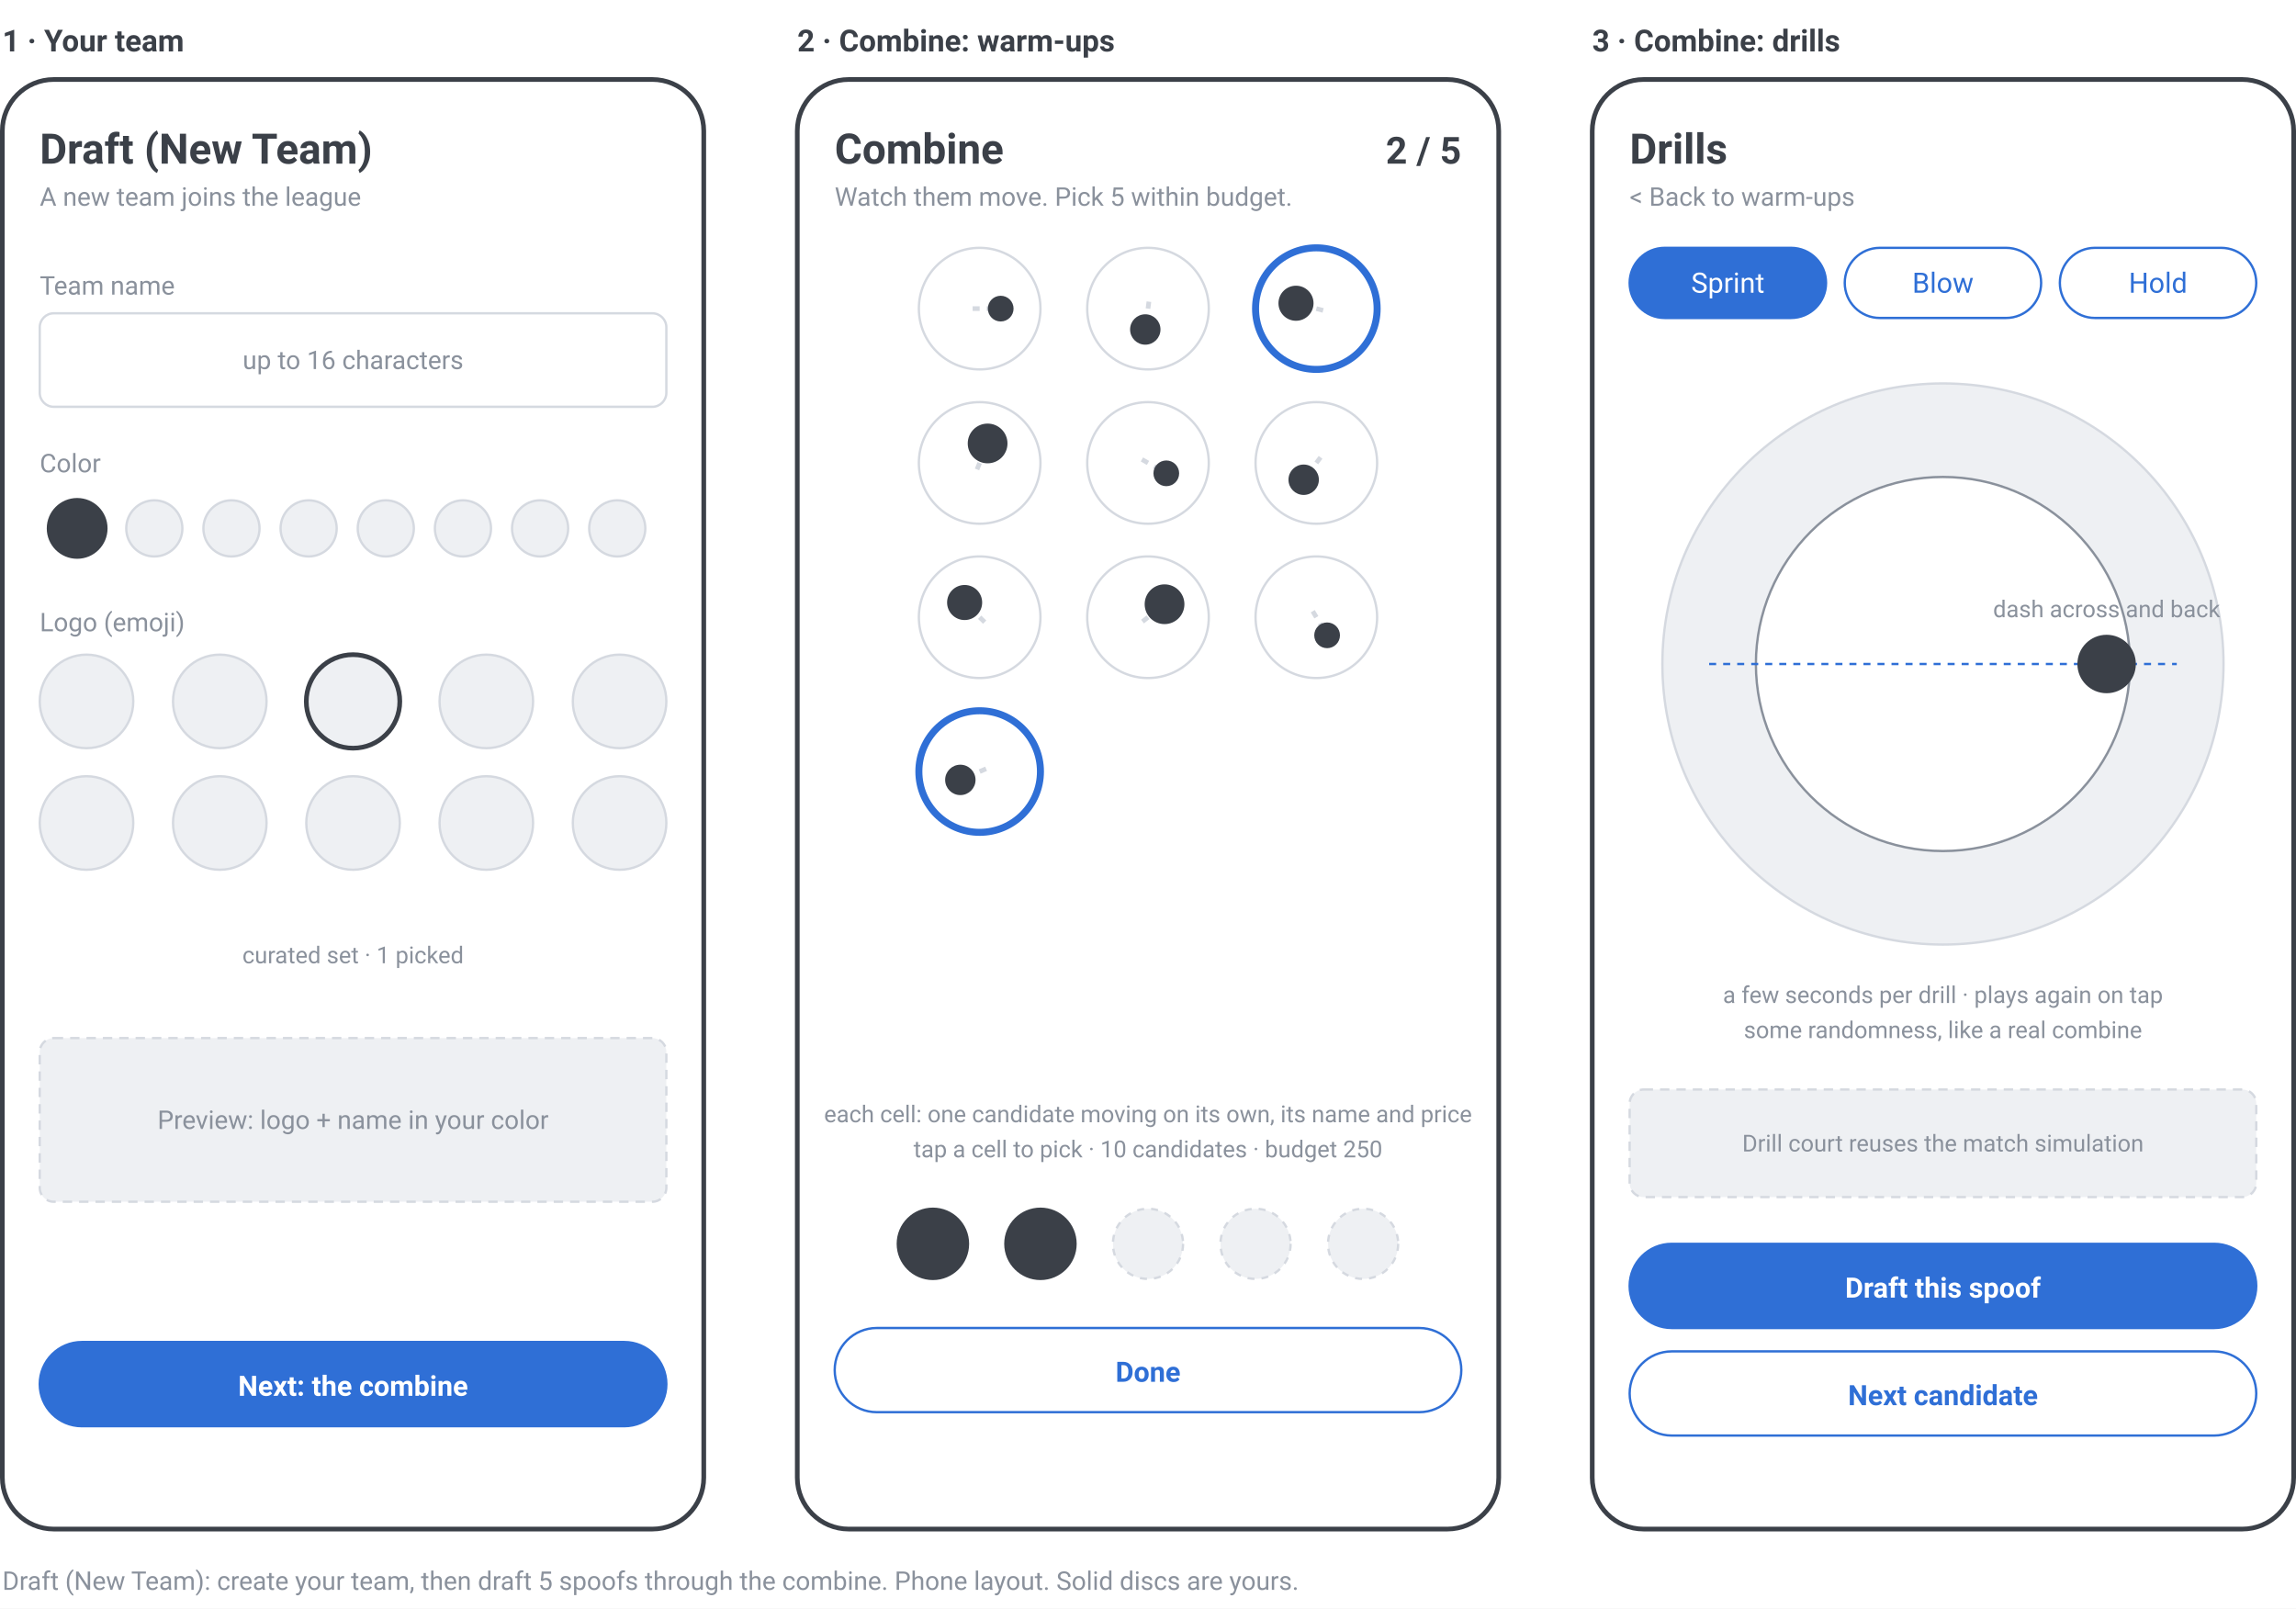
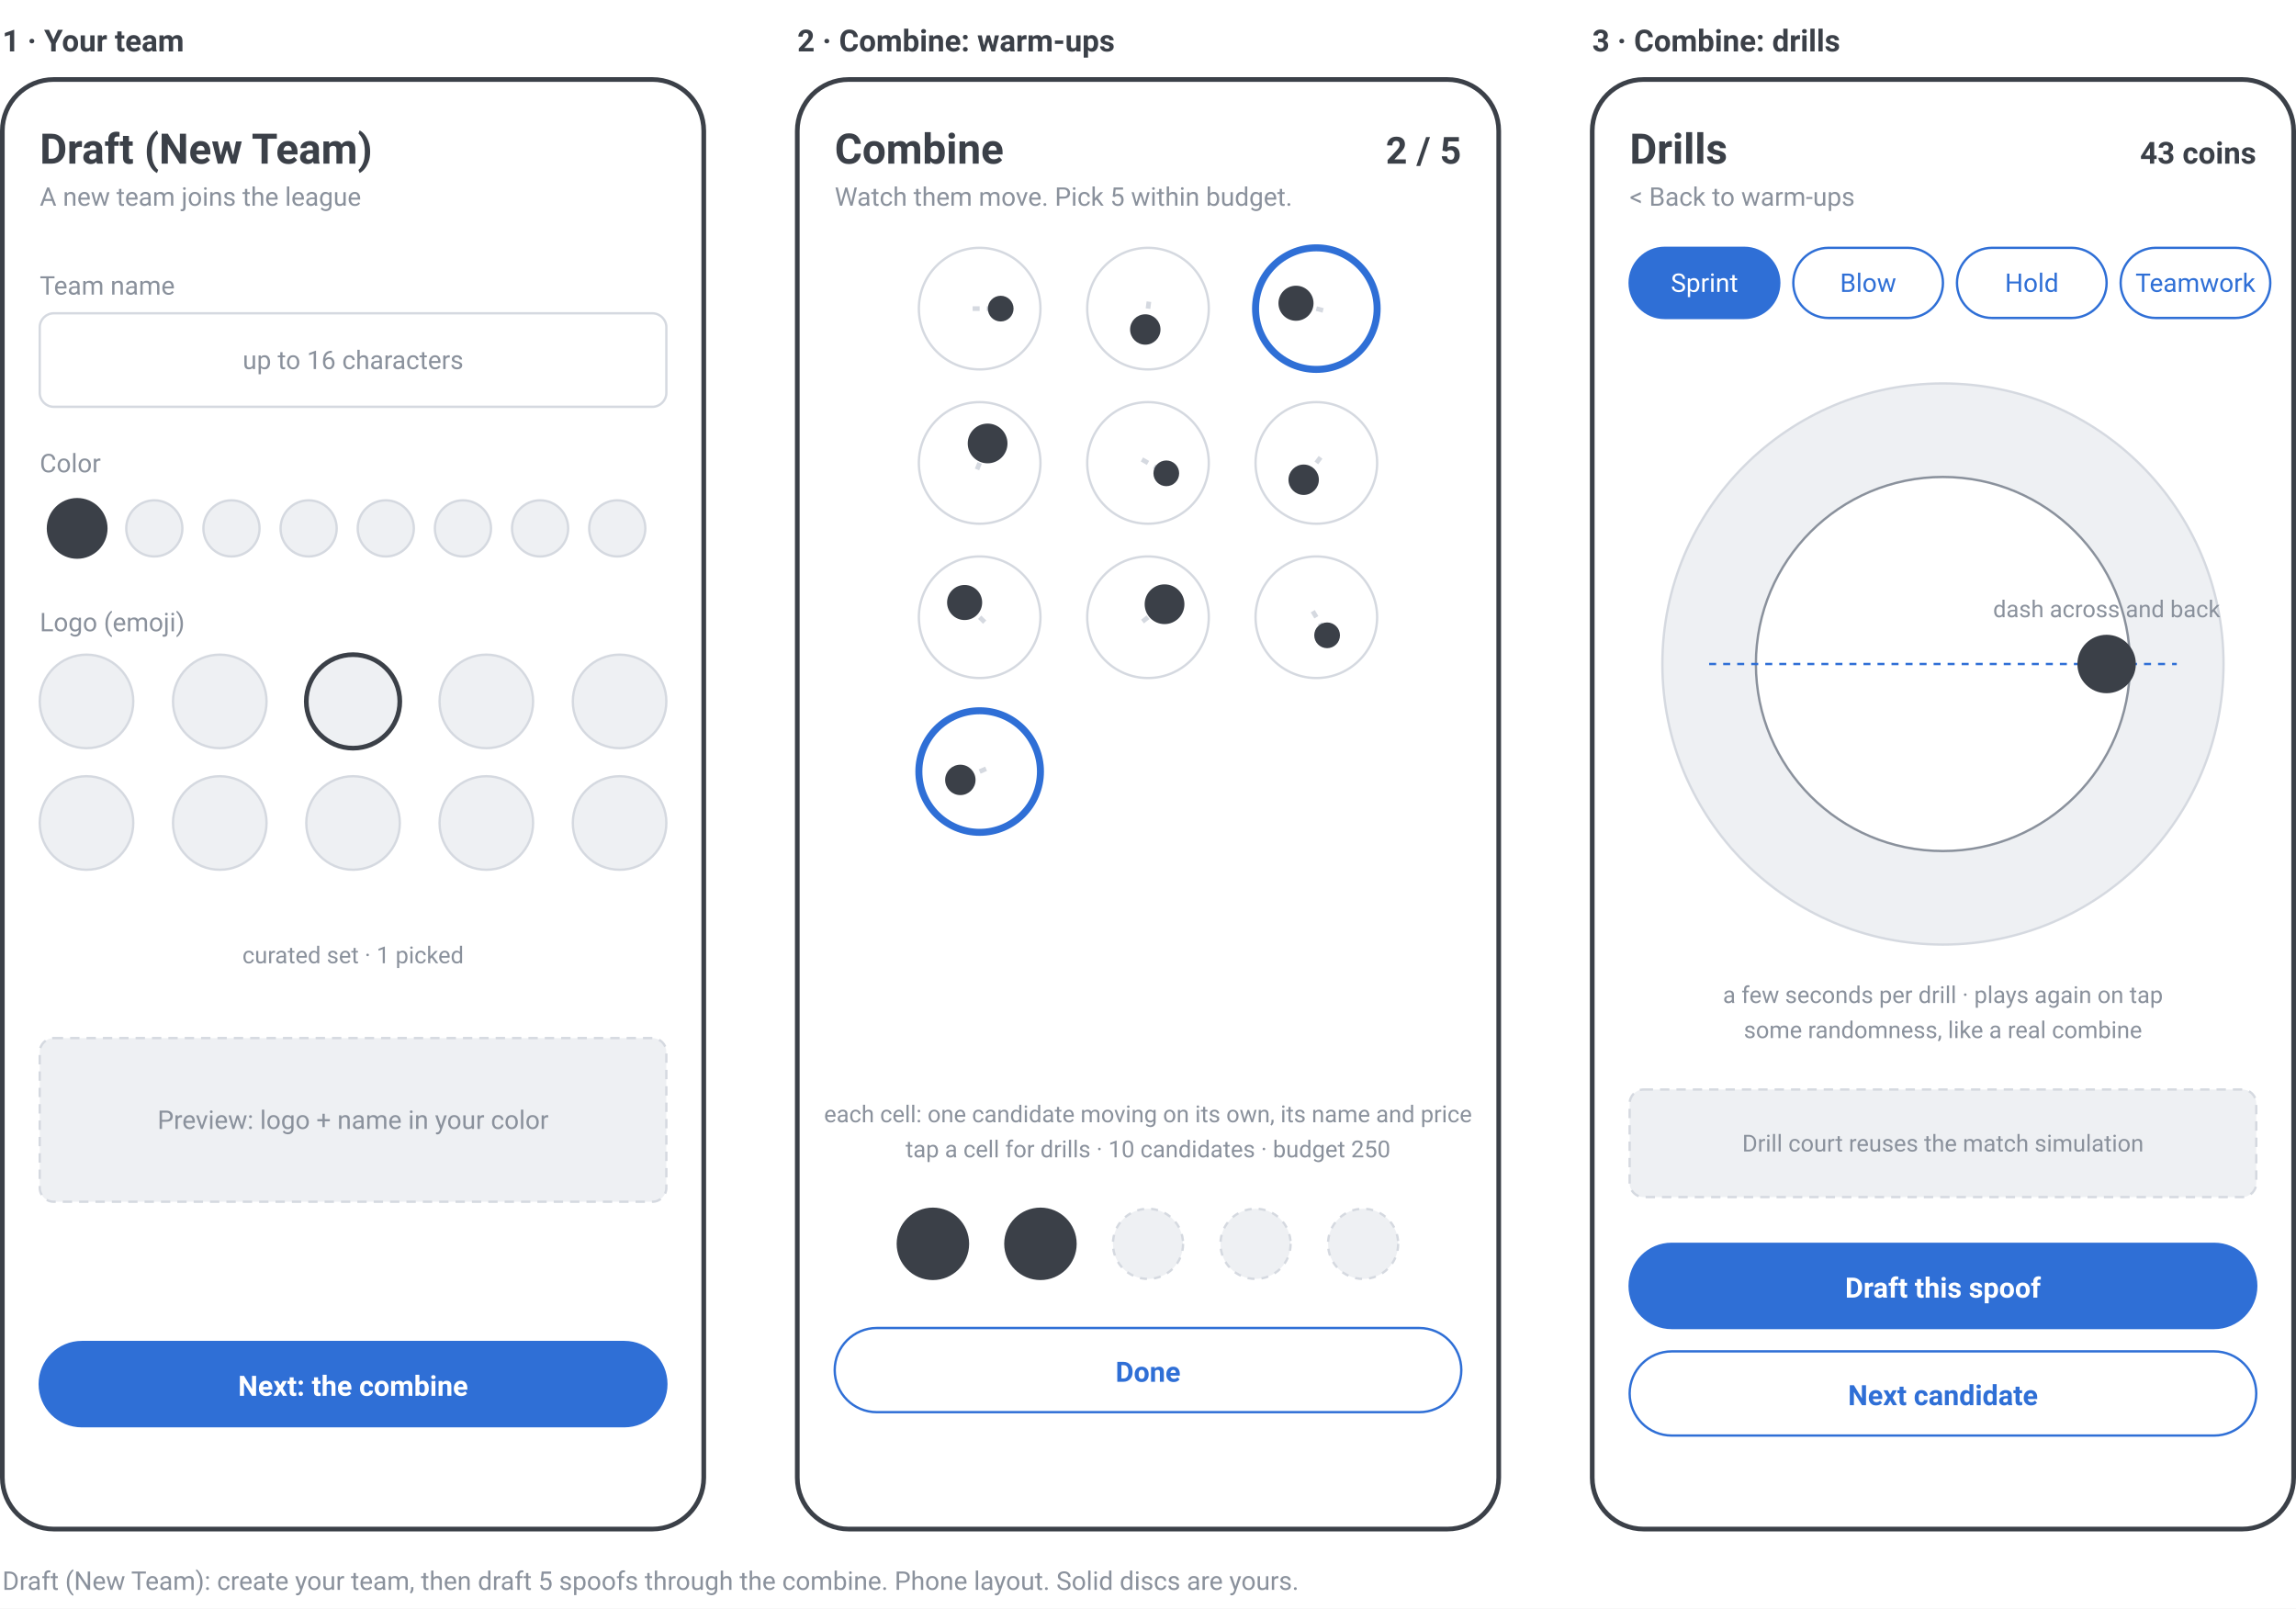
<svg xmlns="http://www.w3.org/2000/svg" width="982" height="688" viewBox="0 0 982 688" font-family="system-ui, -apple-system, Segoe UI, Roboto, sans-serif">
  <rect width="100%" height="100%" fill="#ffffff" />
  <g transform="translate(1,34)">
    <text x="0" y="-12" font-size="13" font-weight="700" fill="#3b4048">1 · Your team</text>
    <rect x="0" y="0" width="300" height="620" rx="22" fill="#ffffff" stroke="#3b4048" stroke-width="2" />
    <g>
      <text x="16" y="36" font-size="18" fill="#3b4048" text-anchor="start" font-weight="700">Draft (New Team)</text>
      <text x="16" y="54" font-size="11" fill="#8a919c" text-anchor="start" font-weight="400">A new team joins the league</text>
      <text x="16" y="92" font-size="11" fill="#8a919c" text-anchor="start" font-weight="400">Team name</text>
      <rect x="16" y="100" width="268" height="40" rx="6" fill="#ffffff" stroke="#d5d9e0" />
      <text x="150.0" y="123.85" font-size="11" fill="#8a919c" text-anchor="middle" font-weight="400">up to 16 characters</text>
      <text x="16" y="168" font-size="11" fill="#8a919c" text-anchor="start" font-weight="400">Color</text>
      <circle cx="32" cy="192" r="12" fill="#3b4048" stroke="#3b4048" stroke-width="2" />
      <circle cx="65" cy="192" r="12" fill="#eef0f3" stroke="#d5d9e0" stroke-width="1" />
      <circle cx="98" cy="192" r="12" fill="#eef0f3" stroke="#d5d9e0" stroke-width="1" />
      <circle cx="131" cy="192" r="12" fill="#eef0f3" stroke="#d5d9e0" stroke-width="1" />
      <circle cx="164" cy="192" r="12" fill="#eef0f3" stroke="#d5d9e0" stroke-width="1" />
      <circle cx="197" cy="192" r="12" fill="#eef0f3" stroke="#d5d9e0" stroke-width="1" />
      <circle cx="230" cy="192" r="12" fill="#eef0f3" stroke="#d5d9e0" stroke-width="1" />
      <circle cx="263" cy="192" r="12" fill="#eef0f3" stroke="#d5d9e0" stroke-width="1" />
      <text x="16" y="236" font-size="11" fill="#8a919c" text-anchor="start" font-weight="400">Logo (emoji)</text>
      <circle cx="36" cy="266" r="20" fill="#eef0f3" stroke="#d5d9e0" stroke-width="1" />
      <circle cx="93" cy="266" r="20" fill="#eef0f3" stroke="#d5d9e0" stroke-width="1" />
      <circle cx="150" cy="266" r="20" fill="#eef0f3" stroke="#3b4048" stroke-width="2" />
      <circle cx="207" cy="266" r="20" fill="#eef0f3" stroke="#d5d9e0" stroke-width="1" />
      <circle cx="264" cy="266" r="20" fill="#eef0f3" stroke="#d5d9e0" stroke-width="1" />
      <circle cx="36" cy="318" r="20" fill="#eef0f3" stroke="#d5d9e0" stroke-width="1" />
      <circle cx="93" cy="318" r="20" fill="#eef0f3" stroke="#d5d9e0" stroke-width="1" />
      <circle cx="150" cy="318" r="20" fill="#eef0f3" stroke="#d5d9e0" stroke-width="1" />
      <circle cx="207" cy="318" r="20" fill="#eef0f3" stroke="#d5d9e0" stroke-width="1" />
      <circle cx="264" cy="318" r="20" fill="#eef0f3" stroke="#d5d9e0" stroke-width="1" />
      <text x="150.0" y="378" font-size="10" fill="#8a919c" text-anchor="middle" font-weight="400">curated set · 1 picked</text>
      <rect x="16" y="410" width="268" height="70" rx="6" fill="#eef0f3" stroke="#d5d9e0" stroke-dasharray="4 3" />
      <text x="150.0" y="448.85" font-size="11" fill="#8a919c" text-anchor="middle" font-weight="400">Preview: logo + name in your color</text>
      <rect x="16" y="540" width="268" height="36" rx="18" fill="#2f6fd6" stroke="#2f6fd6" />
      <text x="150.0" y="563" font-size="12" fill="#ffffff" text-anchor="middle" font-weight="600">Next: the combine</text>
    </g>
  </g>
  <g transform="translate(341,34)">
    <text x="0" y="-12" font-size="13" font-weight="700" fill="#3b4048">2 · Combine: warm-ups</text>
    <rect x="0" y="0" width="300" height="620" rx="22" fill="#ffffff" stroke="#3b4048" stroke-width="2" />
    <g>
      <text x="16" y="36" font-size="18" fill="#3b4048" text-anchor="start" font-weight="700">Combine</text>
      <text x="16" y="54" font-size="11" fill="#8a919c" text-anchor="start" font-weight="400">Watch them move. Pick 5 within budget.</text>
      <text x="284" y="36" font-size="16" fill="#3b4048" text-anchor="end" font-weight="700">2 / 5</text>
      <circle cx="78" cy="98" r="26" fill="#ffffff" stroke="#d5d9e0" stroke-width="1" />
      <line x1="75.0" y1="98.0" x2="87.0" y2="98.0" stroke="#d5d9e0" stroke-width="2" stroke-dasharray="3 3" />
      <circle cx="87.0" cy="98.0" r="5" fill="#3b4048" stroke="#3b4048" stroke-width="1" />
      <circle cx="150" cy="98" r="26" fill="#ffffff" stroke="#d5d9e0" stroke-width="1" />
      <line x1="150.387" y1="95.025" x2="148.84" y2="106.925" stroke="#d5d9e0" stroke-width="2" stroke-dasharray="3 3" />
      <circle cx="148.84" cy="106.925" r="6" fill="#3b4048" stroke="#3b4048" stroke-width="1" />
      <circle cx="222" cy="98" r="26" fill="#ffffff" stroke="#2f6fd6" stroke-width="3" />
      <line x1="224.9" y1="98.767" x2="213.299" y2="95.7" stroke="#d5d9e0" stroke-width="2" stroke-dasharray="3 3" />
      <circle cx="213.299" cy="95.7" r="7" fill="#3b4048" stroke="#3b4048" stroke-width="1" />
      <circle cx="78" cy="164" r="26" fill="#ffffff" stroke="#d5d9e0" stroke-width="1" />
      <line x1="76.866" y1="166.777" x2="81.402" y2="155.668" stroke="#d5d9e0" stroke-width="2" stroke-dasharray="3 3" />
      <circle cx="81.402" cy="155.668" r="8" fill="#3b4048" stroke="#3b4048" stroke-width="1" />
      <circle cx="150" cy="164" r="26" fill="#ffffff" stroke="#d5d9e0" stroke-width="1" />
      <line x1="147.392" y1="162.518" x2="157.825" y2="168.447" stroke="#d5d9e0" stroke-width="2" stroke-dasharray="3 3" />
      <circle cx="157.825" cy="168.447" r="5" fill="#3b4048" stroke="#3b4048" stroke-width="1" />
      <circle cx="222" cy="164" r="26" fill="#ffffff" stroke="#d5d9e0" stroke-width="1" />
      <line x1="223.806" y1="161.605" x2="216.582" y2="171.186" stroke="#d5d9e0" stroke-width="2" stroke-dasharray="3 3" />
      <circle cx="216.582" cy="171.186" r="6" fill="#3b4048" stroke="#3b4048" stroke-width="1" />
      <circle cx="78" cy="230" r="26" fill="#ffffff" stroke="#d5d9e0" stroke-width="1" />
      <line x1="80.143" y1="232.1" x2="71.572" y2="223.701" stroke="#d5d9e0" stroke-width="2" stroke-dasharray="3 3" />
      <circle cx="71.572" cy="223.701" r="7" fill="#3b4048" stroke="#3b4048" stroke-width="1" />
      <circle cx="150" cy="230" r="26" fill="#ffffff" stroke="#d5d9e0" stroke-width="1" />
      <line x1="147.642" y1="231.854" x2="157.075" y2="224.437" stroke="#d5d9e0" stroke-width="2" stroke-dasharray="3 3" />
      <circle cx="157.075" cy="224.437" r="8" fill="#3b4048" stroke="#3b4048" stroke-width="1" />
      <circle cx="222" cy="230" r="26" fill="#ffffff" stroke="#d5d9e0" stroke-width="1" />
      <line x1="220.465" y1="227.423" x2="226.605" y2="237.732" stroke="#d5d9e0" stroke-width="2" stroke-dasharray="3 3" />
      <circle cx="226.605" cy="237.732" r="5" fill="#3b4048" stroke="#3b4048" stroke-width="1" />
      <circle cx="78" cy="296" r="26" fill="#ffffff" stroke="#2f6fd6" stroke-width="3" />
      <line x1="80.754" y1="294.81" x2="69.739" y2="299.571" stroke="#d5d9e0" stroke-width="2" stroke-dasharray="3 3" />
      <circle cx="69.739" cy="299.571" r="6" fill="#3b4048" stroke="#3b4048" stroke-width="1" />
      <text x="150.0" y="446" font-size="10" fill="#8a919c" text-anchor="middle" font-weight="400">each cell: one candidate moving on its own, its name and price</text>
-       <text x="150.0" y="461" font-size="10" fill="#8a919c" text-anchor="middle" font-weight="400">tap a cell to pick · 10 candidates · budget 250</text>
+       <text x="150.0" y="461" font-size="10" fill="#8a919c" text-anchor="middle" font-weight="400">tap a cell for drills · 10 candidates · budget 250</text>
      <circle cx="58" cy="498" r="15" fill="#3b4048" stroke="#3b4048" stroke-width="1" />
      <circle cx="104" cy="498" r="15" fill="#3b4048" stroke="#3b4048" stroke-width="1" />
      <circle cx="150" cy="498" r="15" fill="#eef0f3" stroke="#d5d9e0" stroke-width="1" stroke-dasharray="3 3" />
      <circle cx="196" cy="498" r="15" fill="#eef0f3" stroke="#d5d9e0" stroke-width="1" stroke-dasharray="3 3" />
      <circle cx="242" cy="498" r="15" fill="#eef0f3" stroke="#d5d9e0" stroke-width="1" stroke-dasharray="3 3" />
      <rect x="16" y="534" width="268" height="36" rx="18" fill="#ffffff" stroke="#2f6fd6" />
      <text x="150.0" y="557" font-size="12" fill="#2f6fd6" text-anchor="middle" font-weight="600">Done</text>
    </g>
  </g>
  <g transform="translate(681,34)">
    <text x="0" y="-12" font-size="13" font-weight="700" fill="#3b4048">3 · Combine: drills</text>
    <rect x="0" y="0" width="300" height="620" rx="22" fill="#ffffff" stroke="#3b4048" stroke-width="2" />
    <g>
      <text x="16" y="36" font-size="18" fill="#3b4048" text-anchor="start" font-weight="700">Drills</text>
      <text x="16" y="54" font-size="11" fill="#8a919c" text-anchor="start" font-weight="400">&lt; Back to warm-ups</text>
-       <rect x="16" y="72" width="84" height="30" rx="15" fill="#2f6fd6" stroke="#2f6fd6" />
-       <text x="58.0" y="91.2" font-size="12" fill="#ffffff" text-anchor="middle" font-weight="400">Sprint</text>
-       <rect x="108" y="72" width="84" height="30" rx="15" fill="#ffffff" stroke="#2f6fd6" />
-       <text x="150.0" y="91.2" font-size="12" fill="#2f6fd6" text-anchor="middle" font-weight="400">Blow</text>
-       <rect x="200" y="72" width="84" height="30" rx="15" fill="#ffffff" stroke="#2f6fd6" />
-       <text x="242.0" y="91.2" font-size="12" fill="#2f6fd6" text-anchor="middle" font-weight="400">Hold</text>
+       <text x="284" y="36" font-size="13" fill="#3b4048" text-anchor="end" font-weight="700">43 coins</text>
+       <rect x="16" y="72" width="64" height="30" rx="15" fill="#2f6fd6" stroke="#2f6fd6" />
+       <text x="48.0" y="90.85" font-size="11" fill="#ffffff" text-anchor="middle" font-weight="400">Sprint</text>
+       <rect x="86" y="72" width="64" height="30" rx="15" fill="#ffffff" stroke="#2f6fd6" />
+       <text x="118.0" y="90.85" font-size="11" fill="#2f6fd6" text-anchor="middle" font-weight="400">Blow</text>
+       <rect x="156" y="72" width="64" height="30" rx="15" fill="#ffffff" stroke="#2f6fd6" />
+       <text x="188.0" y="90.85" font-size="11" fill="#2f6fd6" text-anchor="middle" font-weight="400">Hold</text>
+       <rect x="226" y="72" width="64" height="30" rx="15" fill="#ffffff" stroke="#2f6fd6" />
+       <text x="258.0" y="90.85" font-size="11" fill="#2f6fd6" text-anchor="middle" font-weight="400">Teamwork</text>
      <circle cx="150.0" cy="250" r="120" fill="#eef0f3" stroke="#d5d9e0" stroke-width="1" />
      <circle cx="150.0" cy="250" r="80" fill="#ffffff" stroke="#8a919c" stroke-width="1" />
      <line x1="50.0" y1="250" x2="250.0" y2="250" stroke="#2f6fd6" stroke-width="1" stroke-dasharray="3 3" />
      <circle cx="220.0" cy="250" r="12" fill="#3b4048" stroke="#3b4048" stroke-width="1" />
      <text x="220.0" y="230" font-size="10" fill="#8a919c" text-anchor="middle" font-weight="400">dash across and back</text>
      <text x="150.0" y="395" font-size="10" fill="#8a919c" text-anchor="middle" font-weight="400">a few seconds per drill · plays again on tap</text>
      <text x="150.0" y="410" font-size="10" fill="#8a919c" text-anchor="middle" font-weight="400">some randomness, like a real combine</text>
      <rect x="16" y="432" width="268" height="46" rx="6" fill="#eef0f3" stroke="#d5d9e0" stroke-dasharray="4 3" />
      <text x="150.0" y="458.5" font-size="10" fill="#8a919c" text-anchor="middle" font-weight="400">Drill court reuses the match simulation</text>
      <rect x="16" y="498" width="268" height="36" rx="18" fill="#2f6fd6" stroke="#2f6fd6" />
      <text x="150.0" y="521" font-size="12" fill="#ffffff" text-anchor="middle" font-weight="600">Draft this spoof</text>
      <rect x="16" y="544" width="268" height="36" rx="18" fill="#ffffff" stroke="#2f6fd6" />
      <text x="150.0" y="567" font-size="12" fill="#2f6fd6" text-anchor="middle" font-weight="600">Next candidate</text>
    </g>
  </g>
  <text x="1" y="680" font-size="11" fill="#8a919c">Draft (New Team): create your team, then draft 5 spoofs through the combine. Phone layout. Solid discs are yours.</text>
</svg>
